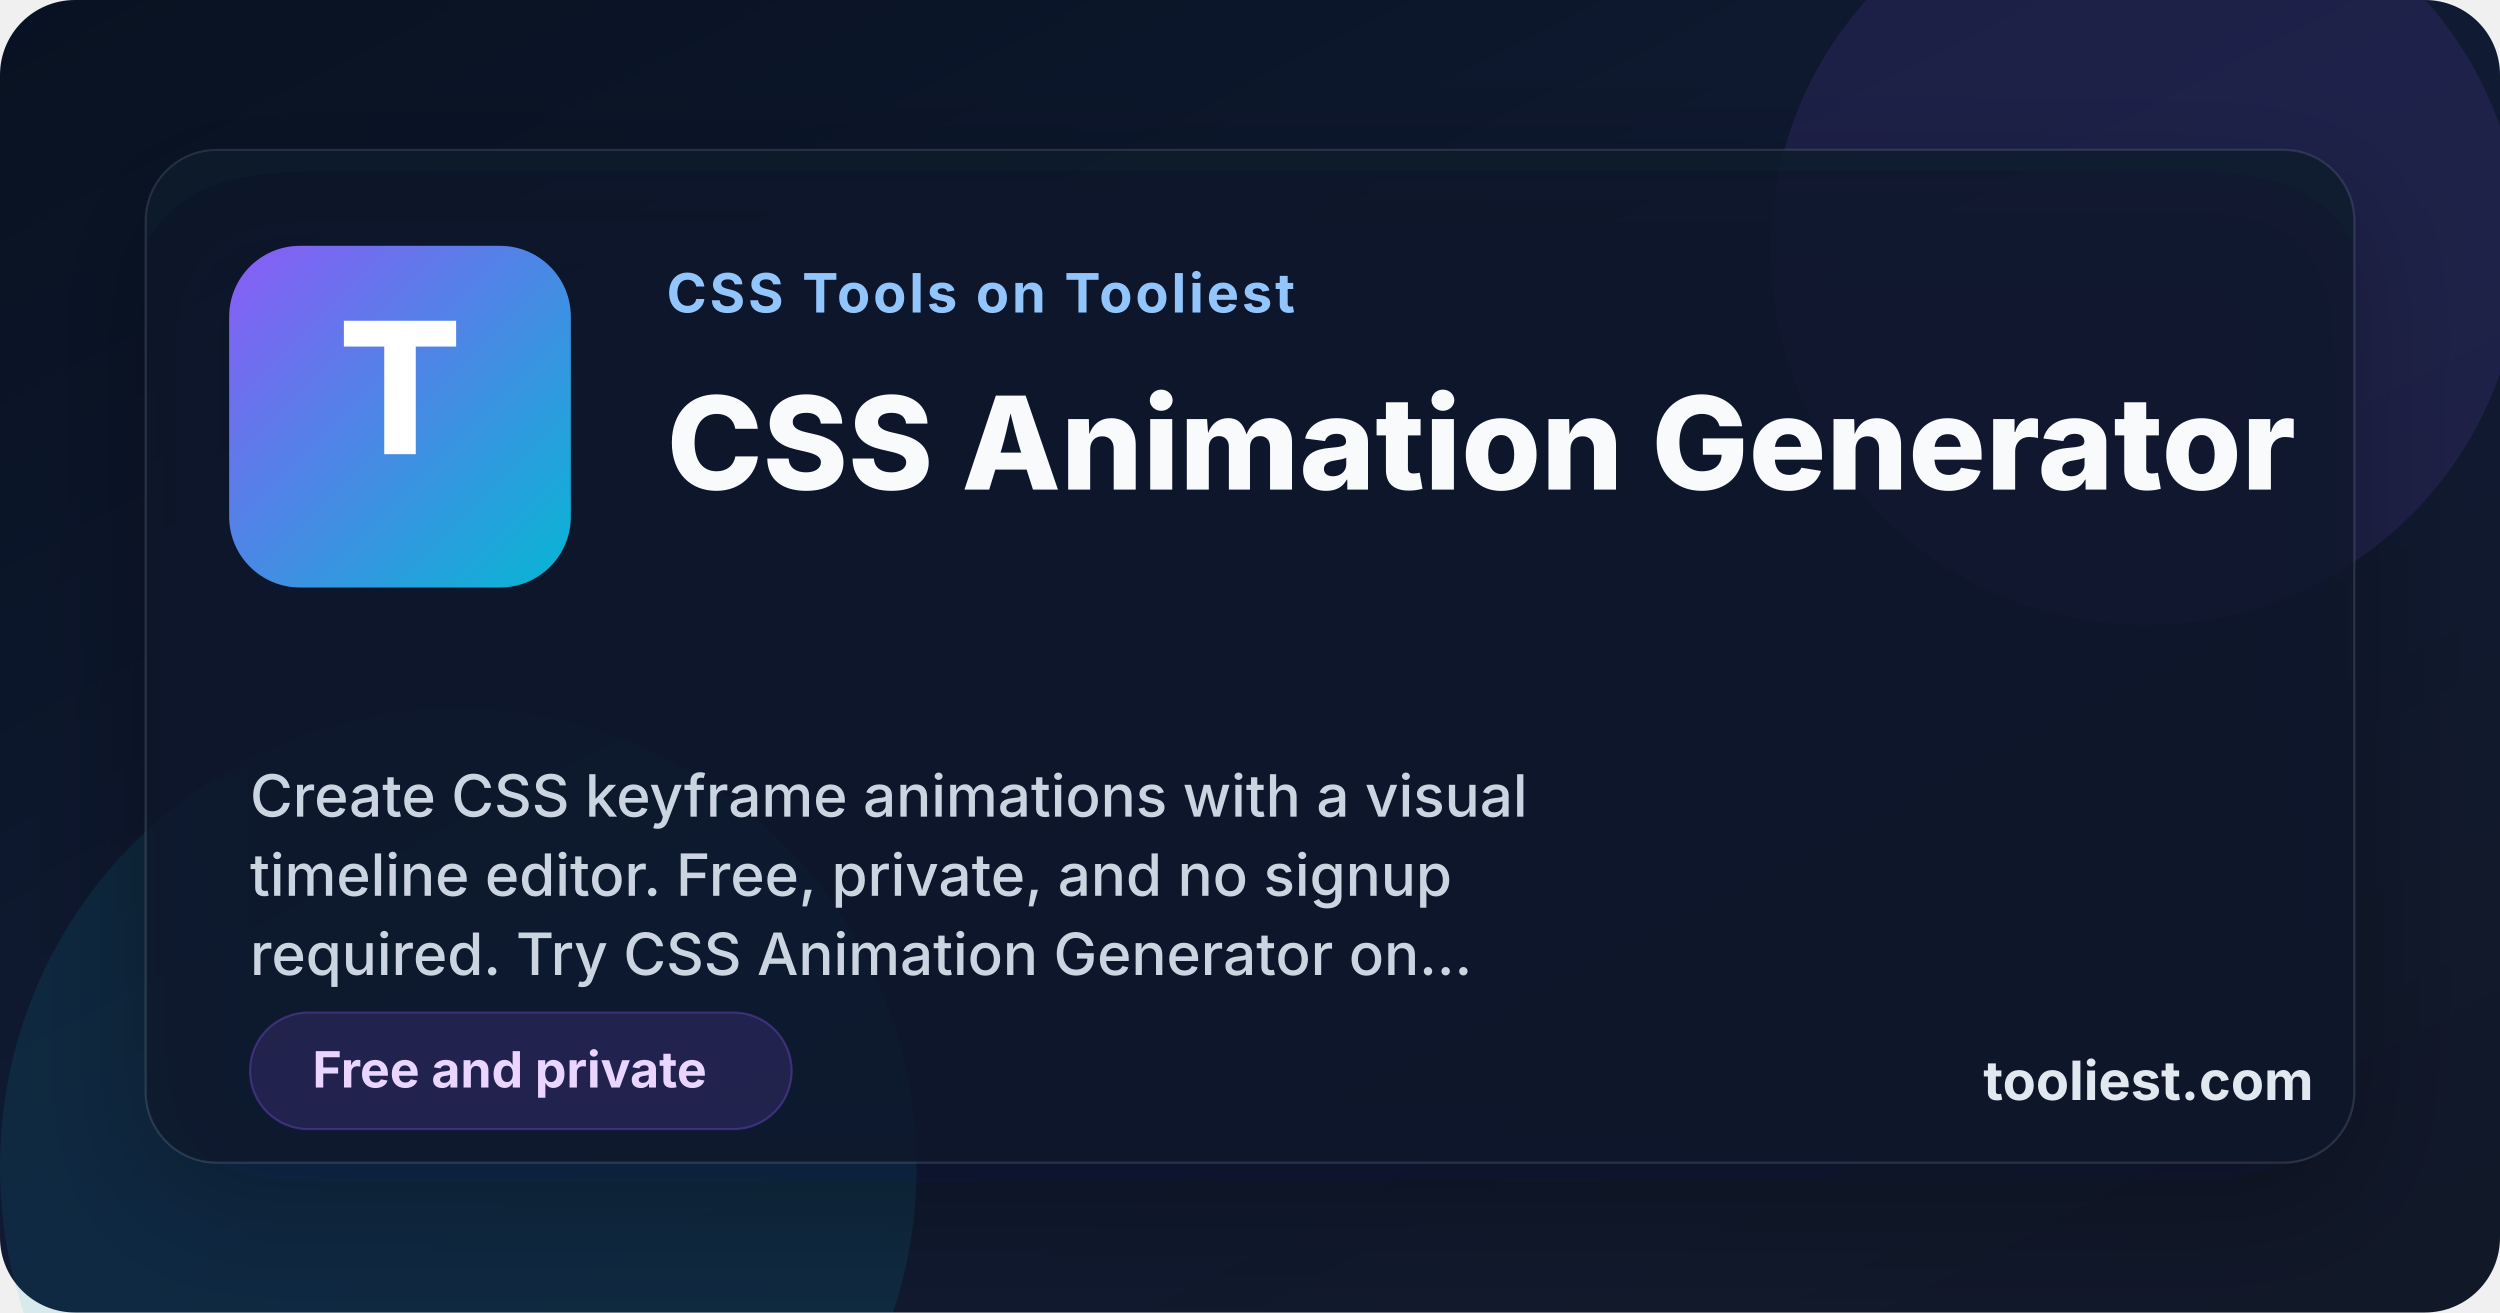
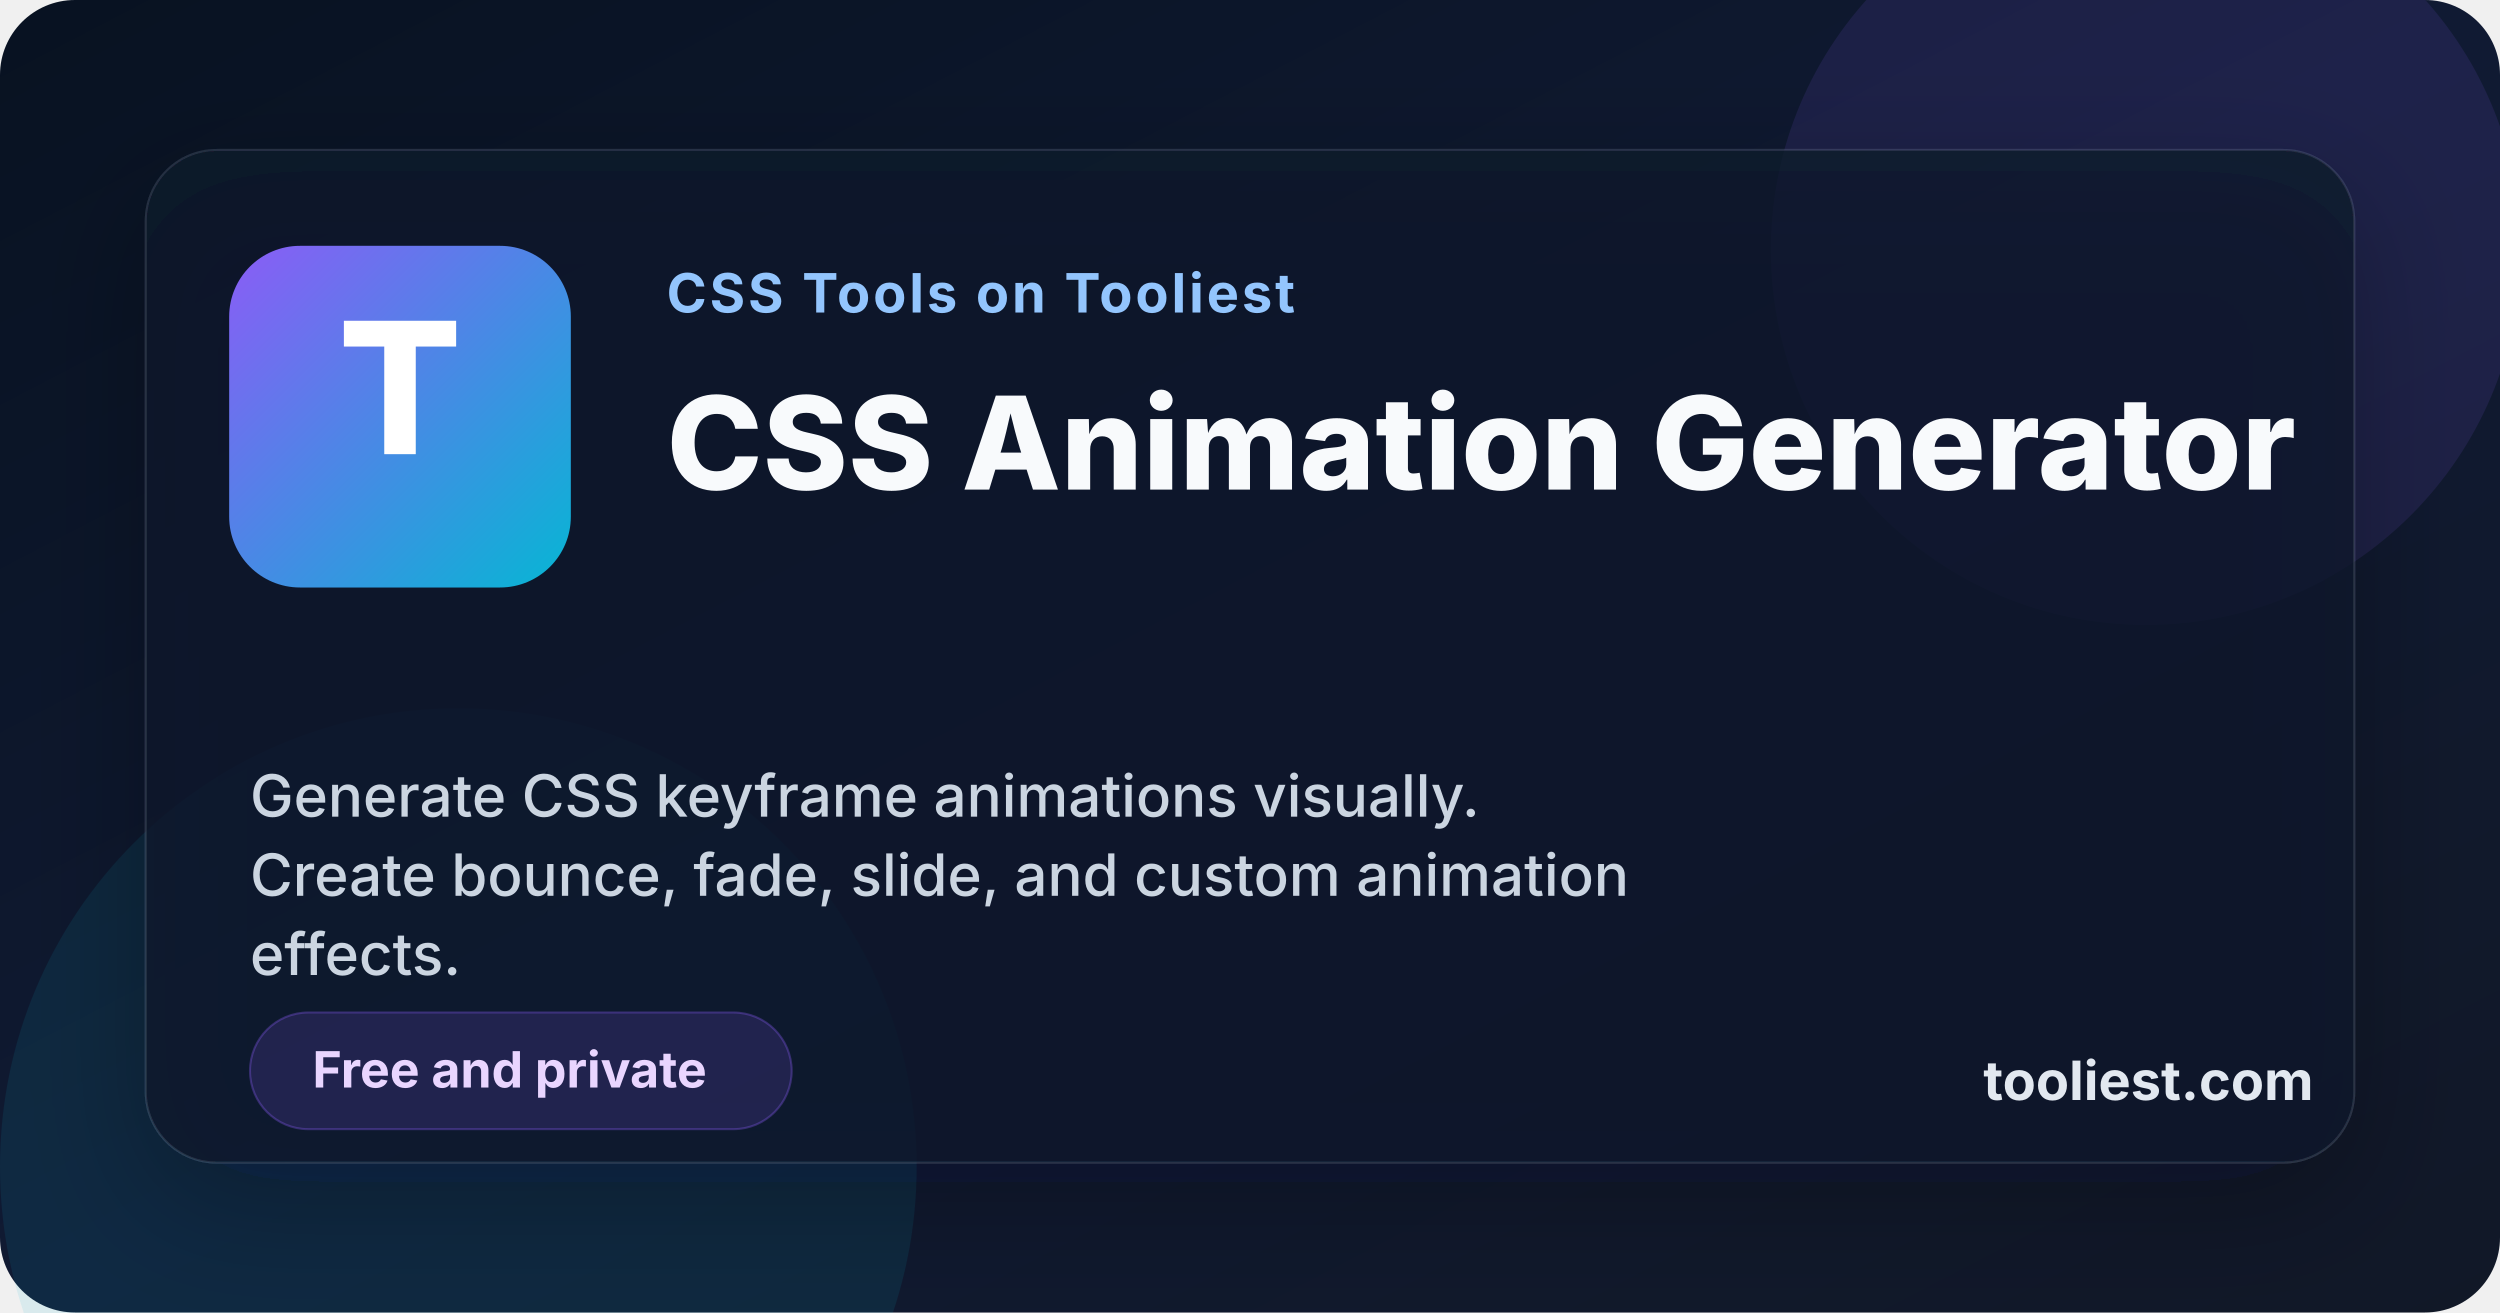
<svg xmlns="http://www.w3.org/2000/svg" width="1200" height="630" viewBox="0 0 1200 630" role="img" aria-labelledby="title desc">
  <defs>
    <linearGradient id="bg" x1="0%" x2="100%" y1="0%" y2="100%">
      <stop offset="0%" stop-color="#081221" />
      <stop offset="50%" stop-color="#101a33" />
      <stop offset="100%" stop-color="#111827" />
    </linearGradient>
    <linearGradient id="accent" x1="0%" x2="100%" y1="0%" y2="100%">
      <stop offset="0%" stop-color="#8b5cf6" />
      <stop offset="100%" stop-color="#06b6d4" />
    </linearGradient>
    <filter id="shadow" x="-20%" y="-20%" width="140%" height="140%">
      <feDropShadow dx="0" dy="20" stdDeviation="30" flood-color="#020617" flood-opacity="0.35" />
    </filter>
  </defs>
  <rect width="1200" height="630" fill="url(#bg)" rx="36" />
  <circle cx="1030" cy="120" r="180" fill="#8b5cf6" opacity="0.12" />
  <circle cx="220" cy="560" r="220" fill="#06b6d4" opacity="0.1" />
  <rect x="70" y="72" width="1060" height="486" rx="34" fill="rgba(15, 23, 42, 0.78)" stroke="rgba(148, 163, 184, 0.18)" filter="url(#shadow)" />
  <rect x="110" y="118" width="164" height="164" rx="34" fill="url(#accent)" />
  <text x="192" y="218" text-anchor="middle" font-family="Inter, Arial, sans-serif" font-size="88" font-weight="800" fill="#ffffff">T</text>
  <text x="320" y="150" font-family="Inter, Arial, sans-serif" font-size="26" font-weight="700" letter-spacing="1.4" fill="#93c5fd">CSS Tools on Tooliest</text>
  <text x="320" y="235" font-family="Inter, Arial, sans-serif" font-size="62" font-weight="800" fill="#f8fafc">CSS Animation Generator</text>
-   <text x="120" y="392" font-family="Inter, Arial, sans-serif" font-size="28" font-weight="500" fill="#cbd5e1">Create CSS keyframe animations with a visual</text>
-   <text x="120" y="430" font-family="Inter, Arial, sans-serif" font-size="28" font-weight="500" fill="#cbd5e1">timeline editor. Free, private, and no signup</text>
-   <text x="120" y="468" font-family="Inter, Arial, sans-serif" font-size="28" font-weight="500" fill="#cbd5e1">required. Try CSS Animation Generator on...</text>
+   <text x="120" y="392" font-family="Inter, Arial, sans-serif" font-size="28" font-weight="500" fill="#cbd5e1">Generate CSS keyframe animations visually.</text>
+   <text x="120" y="430" font-family="Inter, Arial, sans-serif" font-size="28" font-weight="500" fill="#cbd5e1">Create bounce, fade, slide, and custom animation</text>
+   <text x="120" y="468" font-family="Inter, Arial, sans-serif" font-size="28" font-weight="500" fill="#cbd5e1">effects.</text>
  <rect x="120" y="486" width="260" height="56" rx="28" fill="rgba(139, 92, 246, 0.16)" stroke="rgba(139, 92, 246, 0.32)" />
  <text x="150" y="522" font-family="Inter, Arial, sans-serif" font-size="24" font-weight="700" fill="#e9d5ff">Free and private</text>
  <text x="952" y="528" font-family="Inter, Arial, sans-serif" font-size="26" font-weight="700" fill="#e2e8f0">tooliest.com</text>
</svg>
